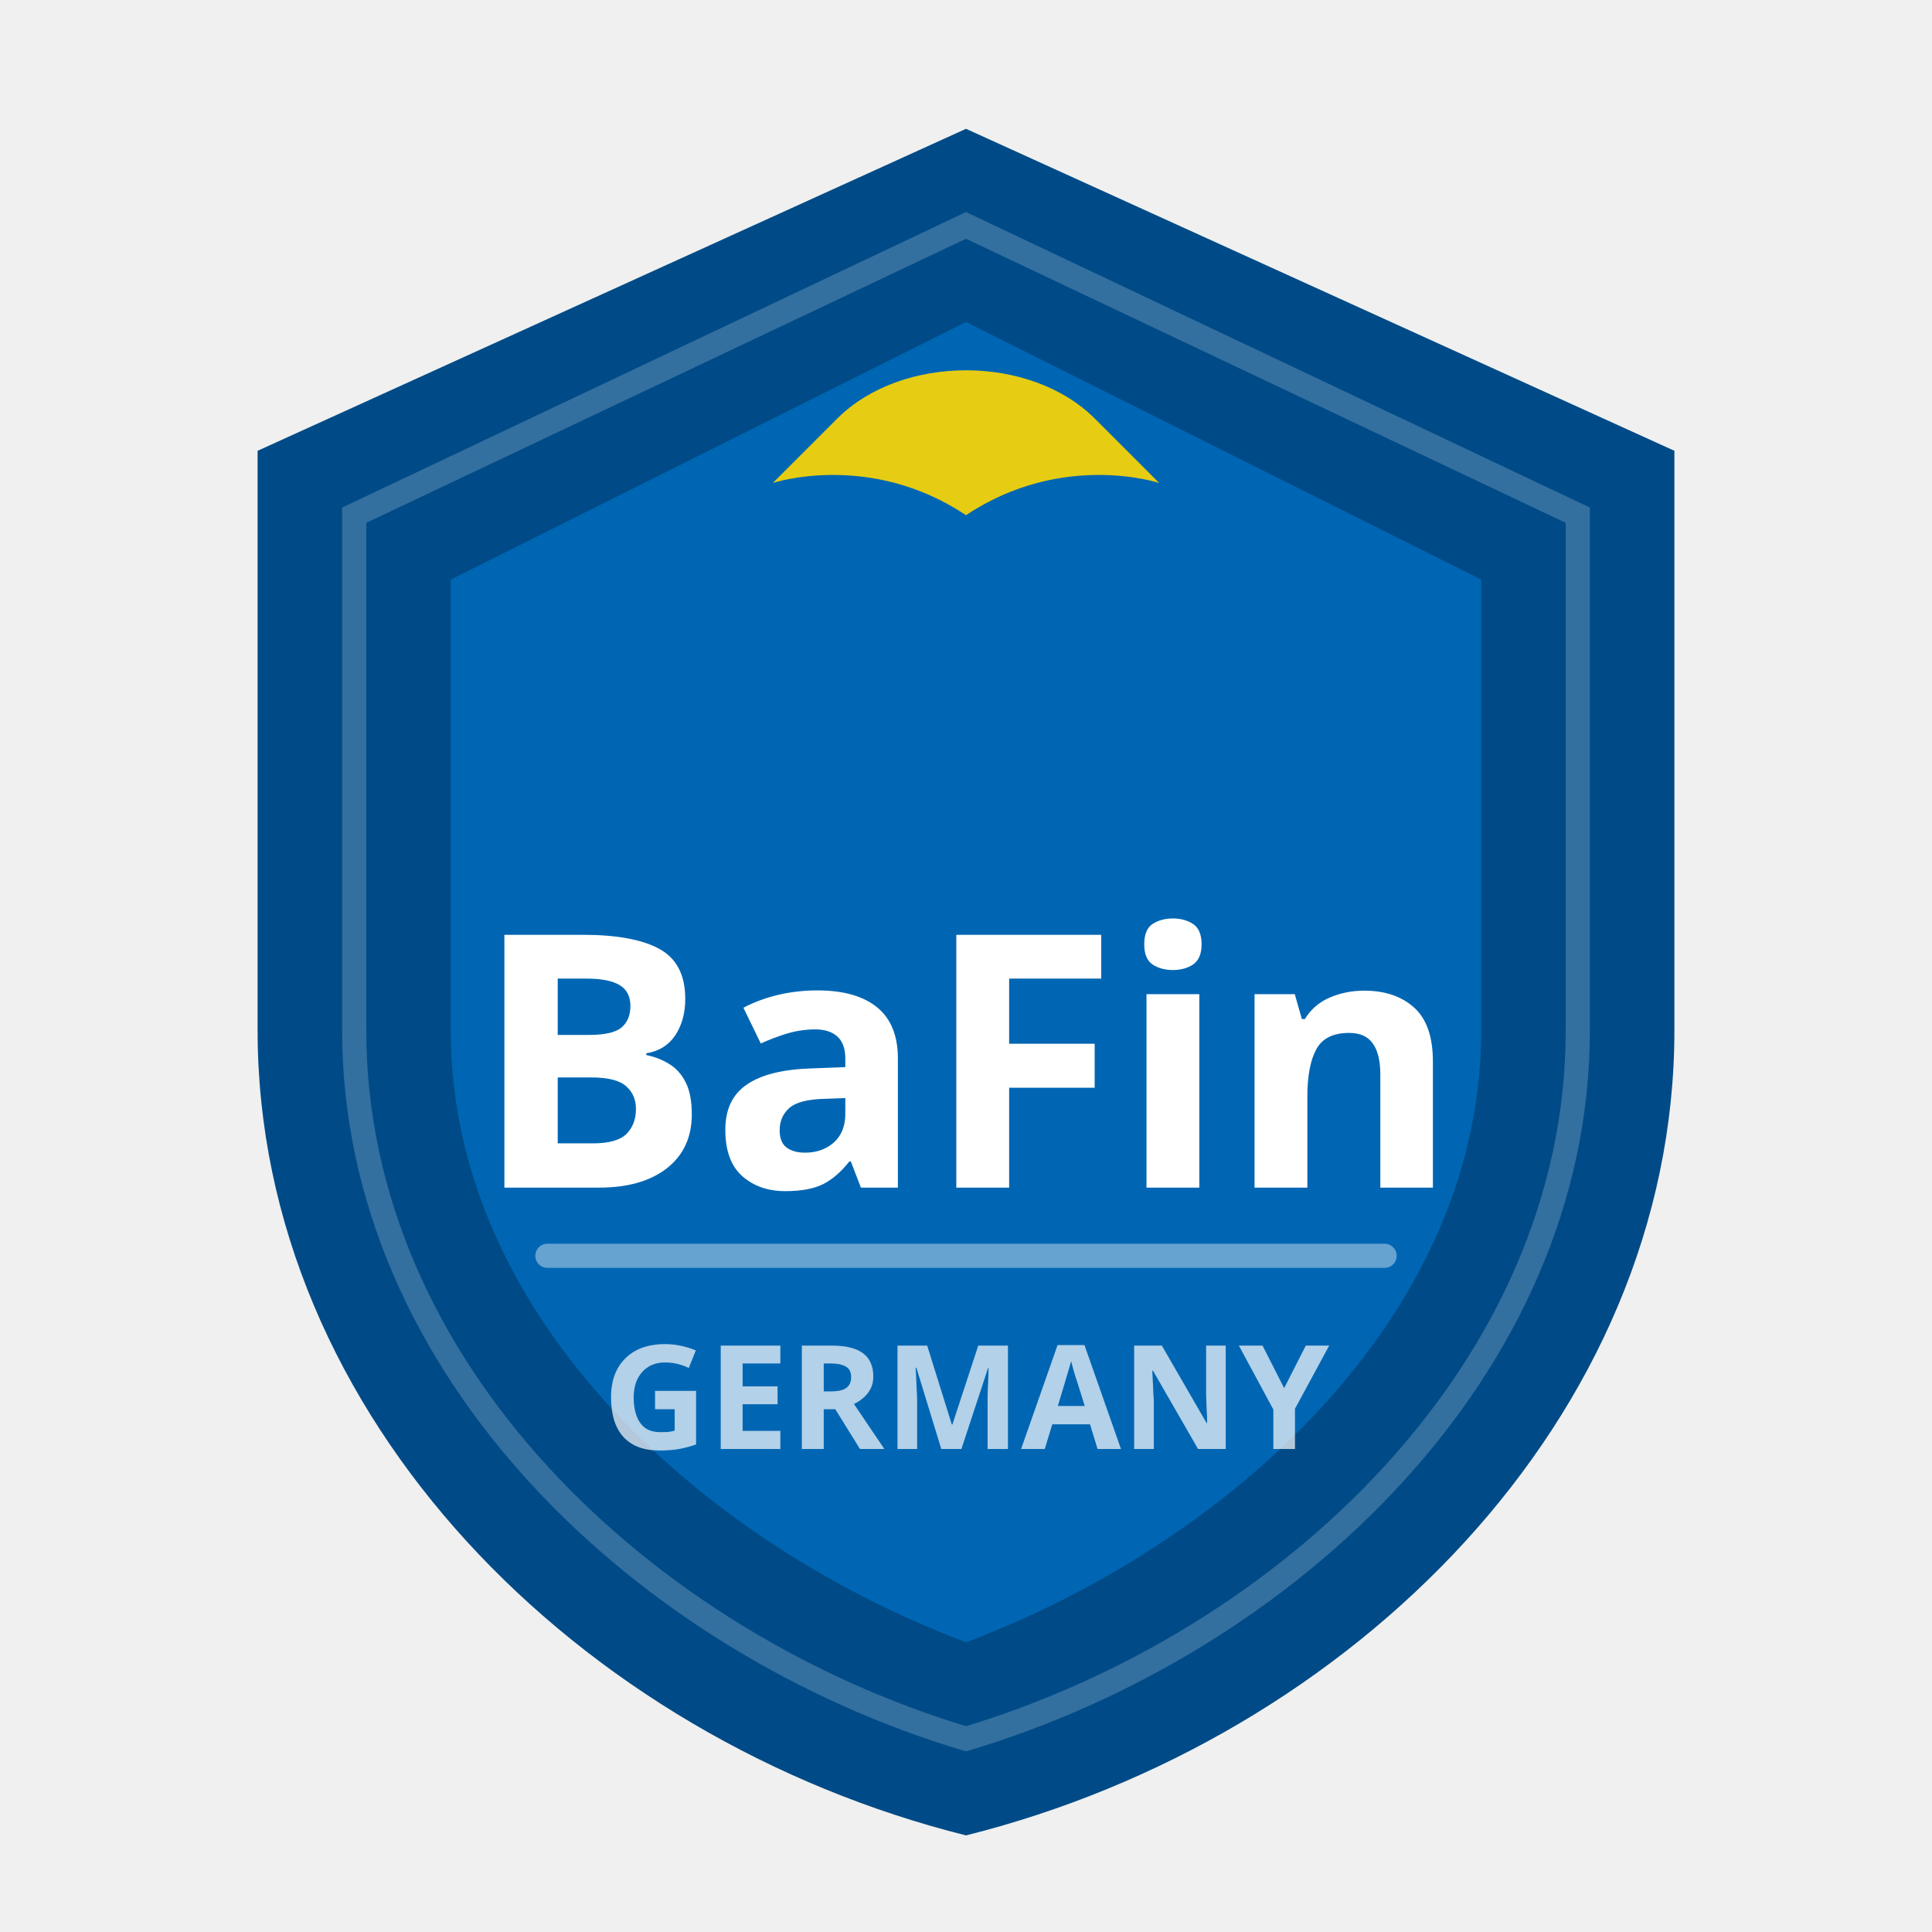
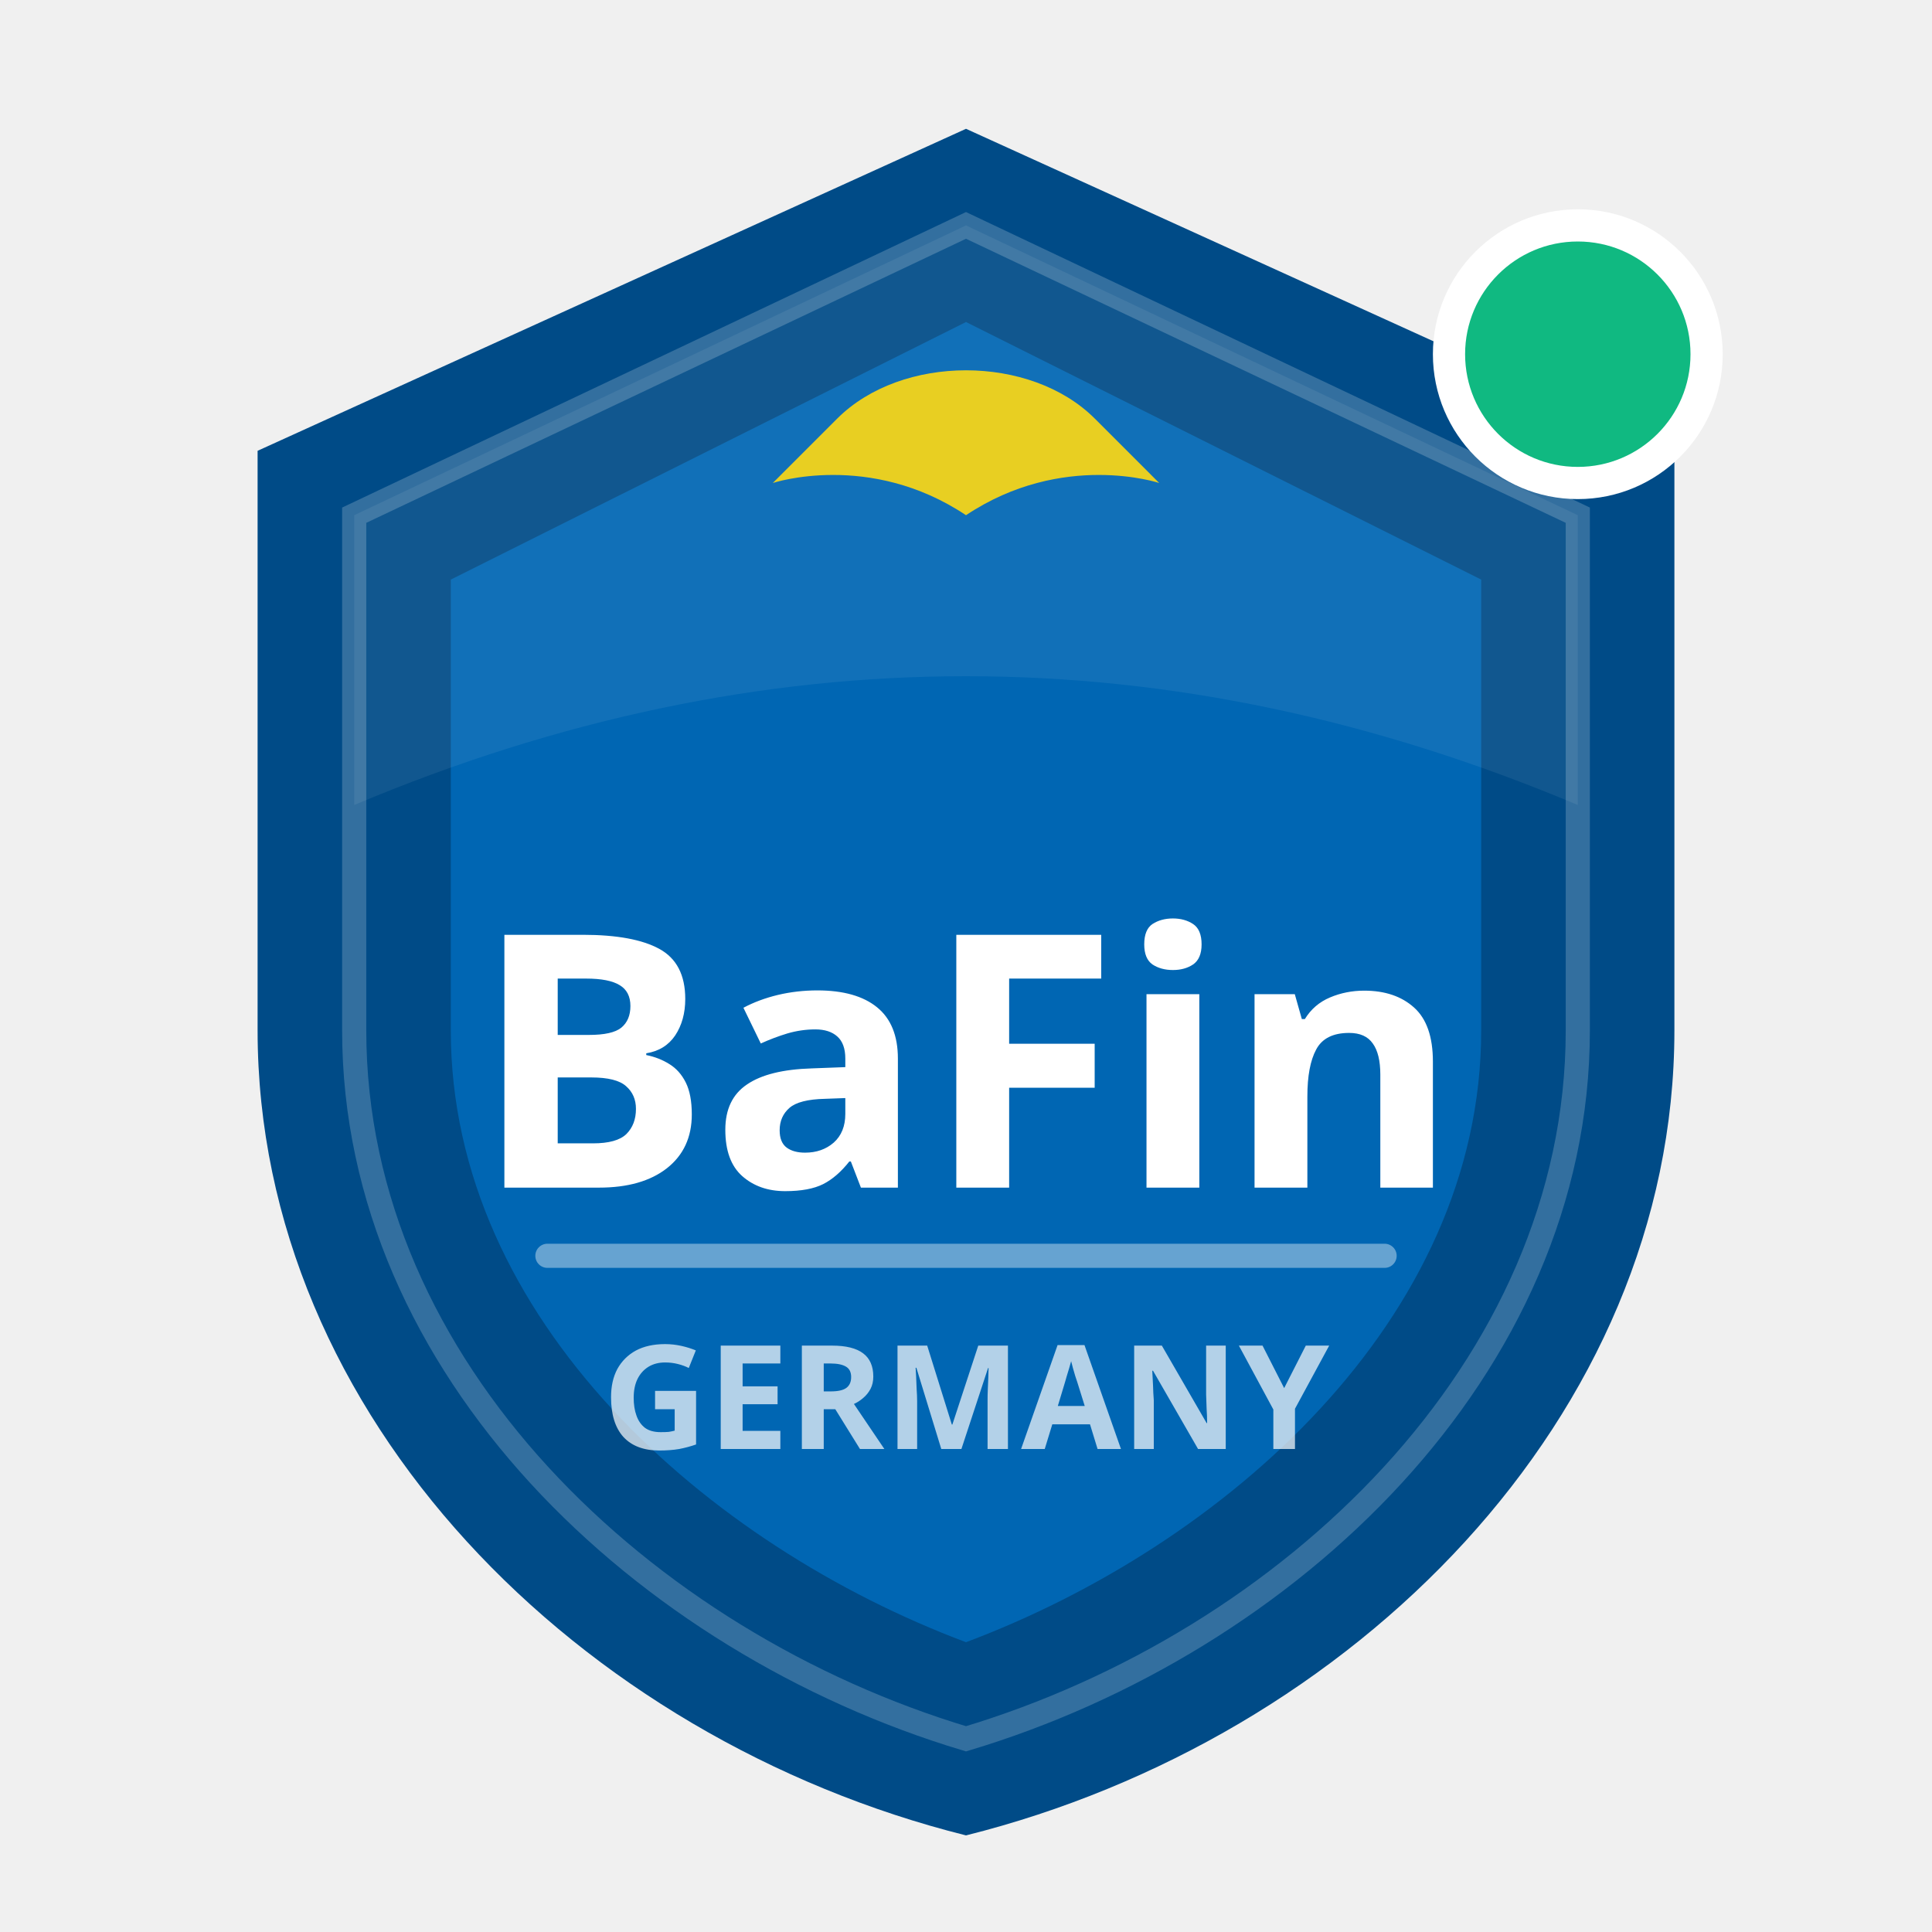
<svg xmlns="http://www.w3.org/2000/svg" viewBox="0 0 120 120" fill="none">
  <path d="M60 8L104 28V64C104 88 84 108 60 114C36 108 16 88 16 64V28L60 8Z" fill="#004B87" />
  <path d="M60 14L98 32V64C98 85 80 102 60 108C40 102 22 85 22 64V32L60 14Z" fill="#004B87" stroke="white" stroke-opacity="0.2" stroke-width="1.5" />
  <path d="M60 20L92 36V64C92 82 76 96 60 102C44 96 28 82 28 64V36L60 20Z" fill="#0066B3" />
  <path d="M52 26C56 22 64 22 68 26L72 30C72 30 66 28 60 32C54 28 48 30 48 30L52 26Z" fill="#FFD700" opacity="0.9" />
  <text x="60" y="66" font-family="system-ui,sans-serif" font-weight="800" font-size="22" fill="white" text-anchor="middle" dominant-baseline="middle">BaFin</text>
  <line x1="34" y1="78" x2="86" y2="78" stroke="white" stroke-opacity="0.4" stroke-width="1.5" stroke-linecap="round" />
  <text x="60" y="90" font-family="system-ui,sans-serif" font-weight="600" font-size="9" fill="white" opacity="0.7" text-anchor="middle">GERMANY</text>
+   <path d="M60 14 L 98 32 L 98 50 Q 60 34 22 50 V 32 Z" fill="#fff" opacity="0.07" />
+   <circle cx="98" cy="22" r="8" fill="#10b981" stroke="#fff" stroke-width="2" />
</svg>
